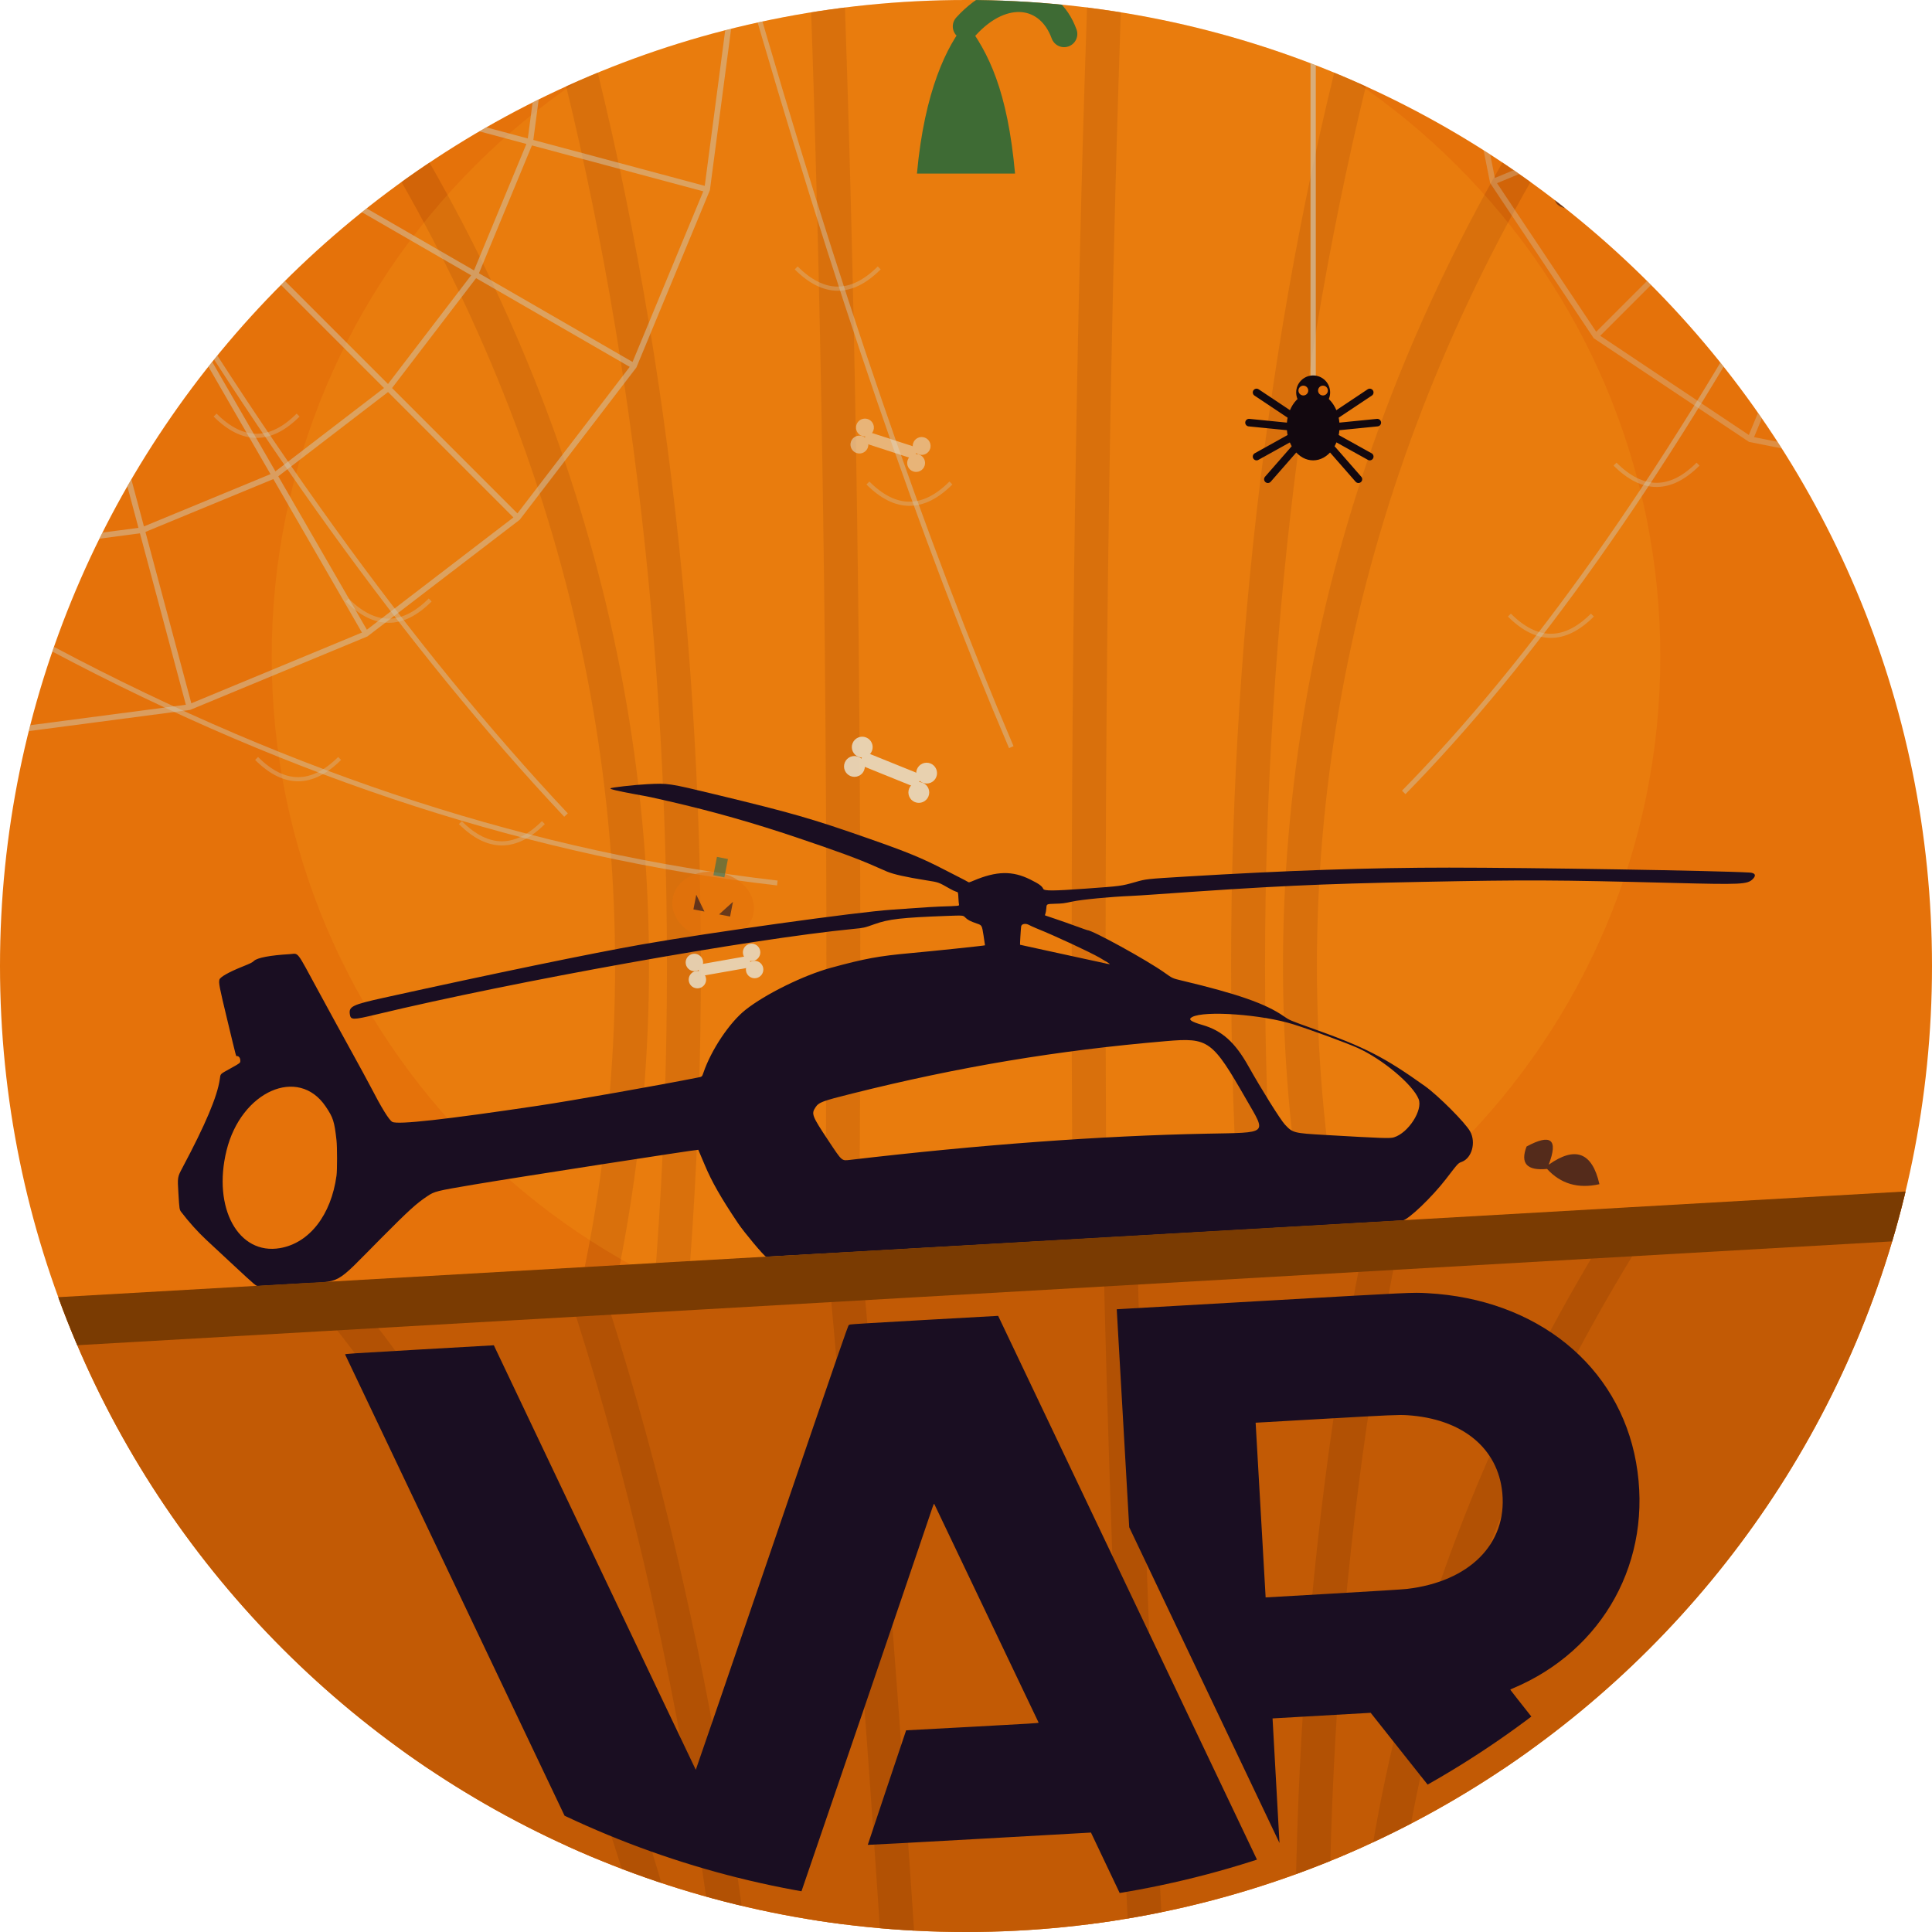
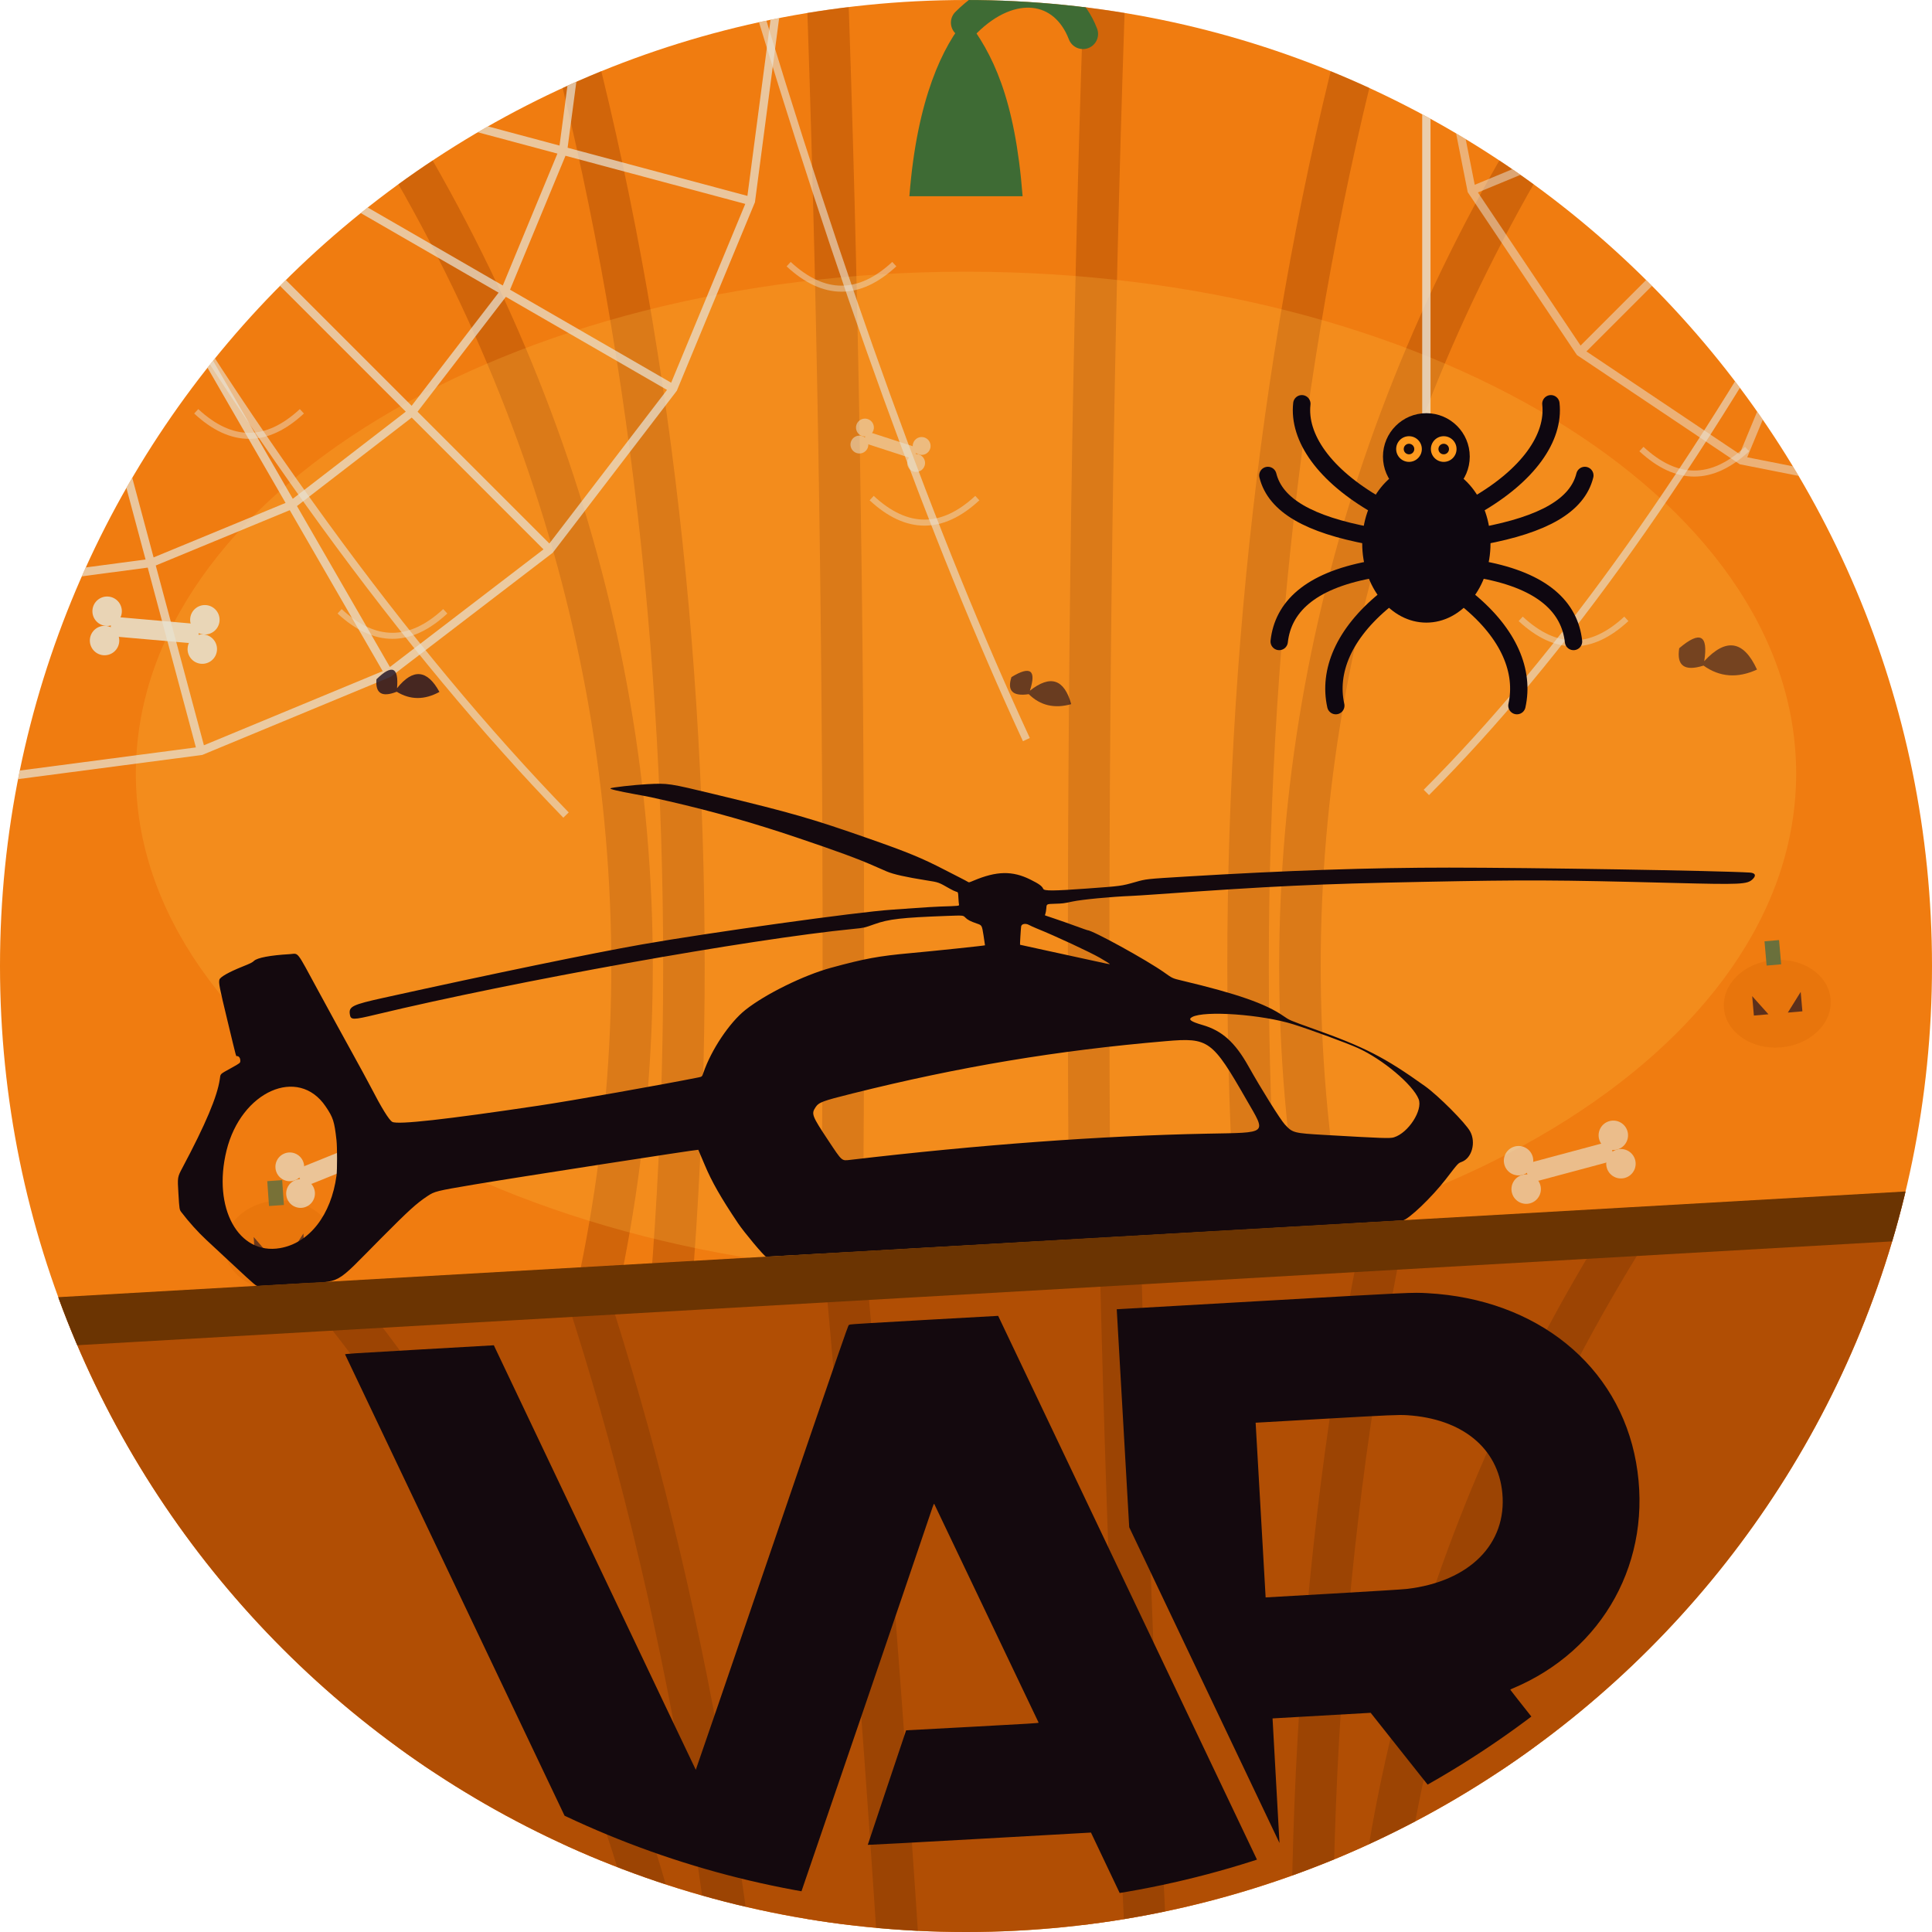
<svg xmlns="http://www.w3.org/2000/svg" viewBox="0 0 512 512" width="512" height="512">
  <defs>
-     <clipPath id="h99">
+     <clipPath id="h101">
      <circle cx="256" cy="256" r="256" />
    </clipPath>
  </defs>
-   <g clip-path="url(#h99)">
-     <circle cx="256" cy="256" r="256" fill="#E5720A" />
-     <path d="M73,-10 C199,154 199,358 73,522" fill="none" stroke="#C25A05" stroke-width="9" opacity=".55" stroke-linecap="round" />
-     <path d="M146,-10 C193,154 193,358 146,522" fill="none" stroke="#C25A05" stroke-width="9" opacity=".55" stroke-linecap="round" />
-     <path d="M219,-10 C225,154 225,358 219,522" fill="none" stroke="#C25A05" stroke-width="9" opacity=".55" stroke-linecap="round" />
-     <path d="M293,-10 C287,154 287,358 293,522" fill="none" stroke="#C25A05" stroke-width="9" opacity=".55" stroke-linecap="round" />
-     <path d="M366,-10 C319,154 319,358 366,522" fill="none" stroke="#C25A05" stroke-width="9" opacity=".55" stroke-linecap="round" />
-     <path d="M439,-10 C313,154 313,358 439,522" fill="none" stroke="#C25A05" stroke-width="9" opacity=".55" stroke-linecap="round" />
-     <circle cx="256" cy="174" r="184" fill="#FFB020" opacity=".16" />
-     <g transform="translate(256,20)">
-       <path d="M-13,26 C-11,4 -5,-8 0,-14 C6,-6 11,4 13,26 Z" fill="#3E6B34" />
-       <path d="M0,-13 C10,-24 22,-22 26,-11" fill="none" stroke="#3E6B34" stroke-width="7" stroke-linecap="round" />
+   <g clip-path="url(#h101)">
+     <circle cx="256" cy="256" r="256" fill="#F07C10" />
+     <path d="M73,-10 C199,154 199,358 73,522" fill="none" stroke="#B14E04" stroke-width="11" opacity=".5" stroke-linecap="round" />
+     <path d="M146,-10 C193,154 193,358 146,522" fill="none" stroke="#B14E04" stroke-width="11" opacity=".5" stroke-linecap="round" />
+     <path d="M219,-10 C225,154 225,358 219,522" fill="none" stroke="#B14E04" stroke-width="11" opacity=".5" stroke-linecap="round" />
+     <path d="M293,-10 C287,154 287,358 293,522" fill="none" stroke="#B14E04" stroke-width="11" opacity=".5" stroke-linecap="round" />
+     <path d="M366,-10 C319,154 319,358 366,522" fill="none" stroke="#B14E04" stroke-width="11" opacity=".5" stroke-linecap="round" />
+     <path d="M439,-10 C313,154 313,358 439,522" fill="none" stroke="#B14E04" stroke-width="11" opacity=".5" stroke-linecap="round" />
+     <ellipse cx="256" cy="205" rx="220" ry="133" fill="#FFC24A" opacity=".22" />
+     <g transform="translate(256,22)">
+       <path d="M-15,30 C-13,4 -6,-10 0,-17 C7,-8 13,4 15,30 Z" fill="#3E6B34" />
+       <path d="M0,-16 C12,-28 26,-26 31,-13" fill="none" stroke="#3E6B34" stroke-width="8" stroke-linecap="round" />
    </g>
    <defs>
-       <clipPath id="o96">
+       <clipPath id="o98">
        <rect x="-512" y="-512" width="1536" height="842" transform="rotate(-3.275 256 256)" />
      </clipPath>
    </defs>
-     <g clip-path="url(#o96)">
-       <g stroke="#CFC7B4" stroke-width="1.5" fill="none" opacity=".5">
-         <path d="M0,0 L194.0,0.0 M0,0 L187.4,50.2 M0,0 L168.0,97.0 M0,0 L137.2,137.2 M0,0 L97.0,168.0 M0,0 L50.2,187.4 M0,0 L0.0,194.0 M48.5,0.0 L46.8,12.6 L42.0,24.2 L34.3,34.3 L24.3,42.0 L12.6,46.8 L0.0,48.5 M97.0,0.0 L93.7,25.1 L84.0,48.5 L68.6,68.6 L48.5,84.0 L25.1,93.7 L0.0,97.0 M145.5,0.0 L140.5,37.7 L126.0,72.7 L102.9,102.9 L72.8,126.0 L37.7,140.5 L0.0,145.5 M194.0,0.0 L187.4,50.2 L168.0,97.0 L137.2,137.2 L97.0,168.0 L50.2,187.4 L0.0,194.0" />
+     <g clip-path="url(#o98)">
+       <g stroke="#E8E2D4" stroke-width="2.2" fill="none" opacity=".72">
+         <path d="M0,0 L206.0,0.0 M0,0 L199.0,53.3 M0,0 L178.4,103.0 M0,0 L145.7,145.7 M0,0 L103.0,178.4 M0,0 L53.3,199.0 M0,0 L0.0,206.0 M51.5,0.0 L49.7,13.3 L44.6,25.7 L36.4,36.4 L25.8,44.6 L13.3,49.7 L0.0,51.5 M103.0,0.0 L99.5,26.7 L89.2,51.5 L72.8,72.8 L51.5,89.2 L26.7,99.5 L0.0,103.0 M154.5,0.0 L149.2,40.0 L133.8,77.2 L109.2,109.2 L77.3,133.8 L40.0,149.2 L0.0,154.5 M206.0,0.0 L199.0,53.3 L178.4,103.0 L145.7,145.7 L103.0,178.4 L53.3,199.0 L0.0,206.0" />
      </g>
-       <g stroke="#CFC7B4" stroke-width="1.5" fill="none" opacity=".34">
-         <path d="M512,0 L512.0,126.0 M512,0 L463.8,116.4 M512,0 L422.9,89.1 M512,0 L395.6,48.2 M512,0 L386.0,0.0 M512.0,42.0 L495.9,38.8 L482.3,29.7 L473.2,16.1 L470.0,0.0 M512.0,84.0 L479.9,77.6 L452.6,59.4 L434.4,32.1 L428.0,0.0 M512.0,126.0 L463.8,116.4 L422.9,89.1 L395.6,48.2 L386.0,0.0" />
+       <g stroke="#E8E2D4" stroke-width="2.2" fill="none" opacity=".52">
+         <path d="M512,0 L512.0,132.0 M512,0 L461.5,122.0 M512,0 L418.7,93.3 M512,0 L390.0,50.5 M512,0 L380.0,0.0 M512.0,44.0 L495.2,40.7 L480.9,31.1 L471.3,16.8 L468.0,0.0 M512.0,88.0 L478.3,81.3 L449.8,62.2 L430.7,33.7 L424.0,0.0 M512.0,132.0 L461.5,122.0 L418.7,93.3 L390.0,50.5 L380.0,0.0" />
      </g>
-       <path d="M26,44 Q88,150 150,216" fill="none" stroke="#CFC7B4" stroke-width="1.3" opacity=".45" />
-       <path d="M57,110 Q68,121 79,110" fill="none" stroke="#CFC7B4" stroke-width="1.1" opacity=".33" />
-       <path d="M92,159 Q103,170 114,159" fill="none" stroke="#CFC7B4" stroke-width="1.1" opacity=".33" />
-       <path d="M198,-6 Q233,116 268,198" fill="none" stroke="#CFC7B4" stroke-width="1.3" opacity=".45" />
-       <path d="M211,71 Q222,82 233,71" fill="none" stroke="#CFC7B4" stroke-width="1.1" opacity=".33" />
-       <path d="M230,128 Q241,139 252,128" fill="none" stroke="#CFC7B4" stroke-width="1.1" opacity=".33" />
-       <path d="M474,66 Q423,158 372,210" fill="none" stroke="#CFC7B4" stroke-width="1.3" opacity=".45" />
-       <path d="M428,123 Q439,134 450,123" fill="none" stroke="#CFC7B4" stroke-width="1.1" opacity=".33" />
-       <path d="M400,163 Q411,174 422,163" fill="none" stroke="#CFC7B4" stroke-width="1.1" opacity=".33" />
-       <path d="M14,172 Q110,223 206,234" fill="none" stroke="#CFC7B4" stroke-width="1.3" opacity=".45" />
-       <path d="M68,201 Q79,212 90,201" fill="none" stroke="#CFC7B4" stroke-width="1.1" opacity=".33" />
-       <path d="M122,218 Q133,229 144,218" fill="none" stroke="#CFC7B4" stroke-width="1.1" opacity=".33" />
+       <path d="M22,40 Q86,150 150,216" fill="none" stroke="#E8E2D4" stroke-width="2" opacity=".62" />
+       <path d="M52,109 Q66,122 80,109" fill="none" stroke="#E8E2D4" stroke-width="1.6" opacity=".45" />
+       <path d="M90,162 Q104,175 118,162" fill="none" stroke="#E8E2D4" stroke-width="1.6" opacity=".45" />
+       <path d="M198,-8 Q235,116 272,196" fill="none" stroke="#E8E2D4" stroke-width="2" opacity=".62" />
+       <path d="M209,70 Q223,83 237,70" fill="none" stroke="#E8E2D4" stroke-width="1.6" opacity=".45" />
+       <path d="M231,132 Q245,145 259,132" fill="none" stroke="#E8E2D4" stroke-width="1.6" opacity=".45" />
+       <path d="M486,58 Q432,156 378,210" fill="none" stroke="#E8E2D4" stroke-width="2" opacity=".62" />
+       <path d="M435,119 Q449,132 463,119" fill="none" stroke="#E8E2D4" stroke-width="1.6" opacity=".45" />
+       <path d="M403,164 Q417,177 431,164" fill="none" stroke="#E8E2D4" stroke-width="1.6" opacity=".45" />
      <g transform="translate(236,118) scale(0.79) rotate(18)" opacity="0.55">
        <g fill="#E8E2D0">
          <rect x="-9" y="-2" width="18" height="4" rx="2" />
          <circle cx="-10" cy="-3" r="3" />
          <circle cx="-10" cy="3" r="3" />
          <circle cx="10" cy="-3" r="3" />
          <circle cx="10" cy="3" r="3" />
        </g>
      </g>
-       <g transform="translate(236,204) scale(0.92) rotate(22)" opacity="0.83">
+       <g transform="translate(476,10) scale(1.06) rotate(6)" opacity="0.57">
        <g fill="#E8E2D0">
          <rect x="-9" y="-2" width="18" height="4" rx="2" />
          <circle cx="-10" cy="-3" r="3" />
          <circle cx="-10" cy="3" r="3" />
          <circle cx="10" cy="-3" r="3" />
          <circle cx="10" cy="3" r="3" />
        </g>
      </g>
-       <g transform="translate(189,240) scale(0.99) rotate(11)" opacity="0.61">
+       <g transform="translate(74,330) scale(1.32) rotate(-4)" opacity="0.62">
        <ellipse cx="0" cy="0" rx="11" ry="9" fill="#E5720A" />
        <rect x="-1.5" y="-13" width="3" height="5" fill="#2E6B4F" />
        <path d="M-5,-2 l3,4 l-3,0 z M5,-2 l-3,4 l3,0 z" fill="#1A0E22" />
      </g>
-       <g transform="translate(8,29) scale(1.27) rotate(25)" opacity="0.58">
+       <g transform="translate(41,167) scale(1.30) rotate(5)" opacity="0.86">
        <g fill="#E8E2D0">
          <rect x="-9" y="-2" width="18" height="4" rx="2" />
          <circle cx="-10" cy="-3" r="3" />
          <circle cx="-10" cy="3" r="3" />
          <circle cx="10" cy="-3" r="3" />
          <circle cx="10" cy="3" r="3" />
        </g>
      </g>
-       <g transform="translate(192,256) scale(0.77) rotate(-10)" opacity="0.82">
+       <g transform="translate(416,308) scale(1.30) rotate(-15)" opacity="0.64">
        <g fill="#E8E2D0">
          <rect x="-9" y="-2" width="18" height="4" rx="2" />
          <circle cx="-10" cy="-3" r="3" />
          <circle cx="-10" cy="3" r="3" />
          <circle cx="10" cy="-3" r="3" />
          <circle cx="10" cy="3" r="3" />
        </g>
      </g>
-       <g transform="translate(418,309) scale(1.20) rotate(21)" opacity="0.71">
-         <path d="M-12,0 q6,-7 6,2 q6,-9 12,0 q-6,4 -12,1 q-6,3 -6,-3 z" fill="#1A0E22" />
+       <g transform="translate(471,266) scale(1.29) rotate(-5)" opacity="0.69">
+         <ellipse cx="0" cy="0" rx="11" ry="9" fill="#E5720A" />
+         <rect x="-1.5" y="-13" width="3" height="5" fill="#2E6B4F" />
+         <path d="M-5,-2 l3,4 l-3,0 z M5,-2 l-3,4 l3,0 z" fill="#1A0E22" />
      </g>
-       <g transform="translate(427,54) scale(1.28) rotate(19)" opacity="0.57">
-         <path d="M-12,0 q6,-7 6,2 q6,-9 12,0 q-6,4 -12,1 q-6,3 -6,-3 z" fill="#1A0E22" />
-       </g>
-       <g transform="translate(447,31) scale(0.85) rotate(12)" opacity="0.89">
+       <g transform="translate(90,308) scale(1.27) rotate(-22)" opacity="0.70">
        <g fill="#E8E2D0">
          <rect x="-9" y="-2" width="18" height="4" rx="2" />
          <circle cx="-10" cy="-3" r="3" />
          <circle cx="-10" cy="3" r="3" />
          <circle cx="10" cy="-3" r="3" />
          <circle cx="10" cy="3" r="3" />
        </g>
      </g>
-       <g transform="translate(-18,263) scale(0.83) rotate(18)" opacity="0.68">
-         <ellipse cx="0" cy="0" rx="11" ry="9" fill="#E5720A" />
-         <rect x="-1.5" y="-13" width="3" height="5" fill="#2E6B4F" />
-         <path d="M-5,-2 l3,4 l-3,0 z M5,-2 l-3,4 l3,0 z" fill="#1A0E22" />
+       <g transform="translate(111,181) scale(0.94) rotate(5)" opacity="0.80">
+         <path d="M-12,0 q6,-7 6,2 q6,-9 12,0 q-6,4 -12,1 q-6,3 -6,-3 z" fill="#1A0E22" />
      </g>
-       <g transform="translate(54,320) scale(1.03) rotate(4)" opacity="0.77">
-         <ellipse cx="0" cy="0" rx="11" ry="9" fill="#E5720A" />
-         <rect x="-1.5" y="-13" width="3" height="5" fill="#2E6B4F" />
-         <path d="M-5,-2 l3,4 l-3,0 z M5,-2 l-3,4 l3,0 z" fill="#1A0E22" />
+       <g transform="translate(314,316) scale(1.01) rotate(3)" opacity="0.63">
+         <path d="M-12,0 q6,-7 6,2 q6,-9 12,0 q-6,4 -12,1 q-6,3 -6,-3 z" fill="#1A0E22" />
      </g>
-       <g transform="translate(348,0)">
-         <line x1="0" y1="0" x2="0" y2="104" stroke="#CFC7B4" stroke-width="1.4" opacity=".65" />
-         <g transform="translate(0,113)">
-           <ellipse cx="0" cy="0" rx="7" ry="9" fill="#12080F" />
-           <circle cx="0" cy="-9" r="4.5" fill="#12080F" />
-           <g stroke="#12080F" stroke-width="2" stroke-linecap="round" fill="none">
-             <path d="M-6,-3 L-15,-9 M-7,0 L-17,-1 M-6,3 L-15,8 M-5,6 L-12,14" />
-             <path d="M6,-3 L15,-9 M7,0 L17,-1 M6,3 L15,8 M5,6 L12,14" />
+       <g transform="translate(279,183) scale(0.96) rotate(18)" opacity="0.64">
+         <path d="M-12,0 q6,-7 6,2 q6,-9 12,0 q-6,4 -12,1 q-6,3 -6,-3 z" fill="#1A0E22" />
+       </g>
+       <g transform="translate(459,174) scale(1.18) rotate(9)" opacity="0.58">
+         <path d="M-12,0 q6,-7 6,2 q6,-9 12,0 q-6,4 -12,1 q-6,3 -6,-3 z" fill="#1A0E22" />
+       </g>
+       <g transform="translate(146,-9) scale(1.26) rotate(-1)" opacity="0.84">
+         <path d="M-12,0 q6,-7 6,2 q6,-9 12,0 q-6,4 -12,1 q-6,3 -6,-3 z" fill="#1A0E22" />
+       </g>
+       <g transform="translate(378,0)">
+         <g>
+           <line x1="0" y1="0" x2="0" y2="118" stroke="#E8E2D4" stroke-width="2.2" opacity=".8" />
+           <g transform="translate(0,140)">
+             <ellipse cx="0" cy="4" rx="17" ry="21" fill="#0E0710" />
+             <circle cx="0" cy="-19" r="11.5" fill="#0E0710" />
+             <g stroke="#0E0710" stroke-width="4.6" stroke-linecap="round" fill="none">
+               <path d="M-13,-6 C-27,-14 -34,-24 -33,-33" />
+               <path d="M-15,2 C-31,-1 -40,-6 -42,-14" />
+               <path d="M-15,11 C-31,14 -38,21 -39,30" />
+               <path d="M-11,19 C-22,28 -26,38 -24,47" />
+               <path d="M13,-6 C27,-14 34,-24 33,-33" />
+               <path d="M15,2 C31,-1 40,-6 42,-14" />
+               <path d="M15,11 C31,14 38,21 39,30" />
+               <path d="M11,19 C22,28 26,38 24,47" />
+             </g>
+             <circle cx="-4.6" cy="-21" r="3.4" fill="#FF9A1E" />
+             <circle cx="4.6" cy="-21" r="3.4" fill="#FF9A1E" />
+             <circle cx="-4.6" cy="-21" r="1.4" fill="#14090E" />
+             <circle cx="4.6" cy="-21" r="1.4" fill="#14090E" />
          </g>
-           <circle cx="-2.6" cy="-9.5" r="1.3" fill="#E5720A" />
-           <circle cx="2.6" cy="-9.5" r="1.3" fill="#E5720A" />
        </g>
      </g>
    </g>
    <defs>
-       <clipPath id="f97">
+       <clipPath id="f99">
        <rect x="-512" y="330" width="1536" height="1024" transform="rotate(-3.275 256 256)" />
      </clipPath>
    </defs>
-     <g clip-path="url(#f97)">
+     <g clip-path="url(#f99)">
      <g transform="rotate(-3.275 256 256)">
        <g transform="translate(0,330)">
-           <rect x="-512" y="0" width="1536" height="1024" fill="#C25A05" />
-           <path d="M73,-10 C199,154 199,358 73,522" fill="none" stroke="#9E4703" stroke-width="9" opacity=".45" stroke-linecap="round" />
-           <path d="M146,-10 C193,154 193,358 146,522" fill="none" stroke="#9E4703" stroke-width="9" opacity=".45" stroke-linecap="round" />
-           <path d="M219,-10 C225,154 225,358 219,522" fill="none" stroke="#9E4703" stroke-width="9" opacity=".45" stroke-linecap="round" />
-           <path d="M293,-10 C287,154 287,358 293,522" fill="none" stroke="#9E4703" stroke-width="9" opacity=".45" stroke-linecap="round" />
-           <path d="M366,-10 C319,154 319,358 366,522" fill="none" stroke="#9E4703" stroke-width="9" opacity=".45" stroke-linecap="round" />
-           <path d="M439,-10 C313,154 313,358 439,522" fill="none" stroke="#9E4703" stroke-width="9" opacity=".45" stroke-linecap="round" />
+           <rect x="-512" y="0" width="1536" height="1024" fill="#B14E04" />
+           <path d="M73,-10 C199,154 199,358 73,522" fill="none" stroke="#7E3603" stroke-width="11" opacity=".42" stroke-linecap="round" />
+           <path d="M146,-10 C193,154 193,358 146,522" fill="none" stroke="#7E3603" stroke-width="11" opacity=".42" stroke-linecap="round" />
+           <path d="M219,-10 C225,154 225,358 219,522" fill="none" stroke="#7E3603" stroke-width="11" opacity=".42" stroke-linecap="round" />
+           <path d="M293,-10 C287,154 287,358 293,522" fill="none" stroke="#7E3603" stroke-width="11" opacity=".42" stroke-linecap="round" />
+           <path d="M366,-10 C319,154 319,358 366,522" fill="none" stroke="#7E3603" stroke-width="11" opacity=".42" stroke-linecap="round" />
+           <path d="M439,-10 C313,154 313,358 439,522" fill="none" stroke="#7E3603" stroke-width="11" opacity=".42" stroke-linecap="round" />
        </g>
      </g>
    </g>
-     <g fill="#1A0E22" transform="translate(47.00,207.72) scale(0.418)">
+     <g fill="#14090E" transform="translate(47.00,207.72) scale(0.418)">
      <path d="M35.7 305.27C27.86 297.99 20 290.67 18.23 289.02C12.94 284.07 7.26 277.76 2.59 271.63C1.3 269.94 1.3 269.94 0.67 259.67C0.04 249.4 0.04 249.4 3.21 243.43C17.85 215.93 25.31 198.26 26.9 187.33C27.45 183.58 26.65 184.36 34.25 180.13C39.92 176.97 39.91 176.98 39.91 175.49C39.91 173.85 39.02 172.61 37.83 172.6C37.11 172.6 37.81 175.22 31.69 149.81C26.64 128.87 26.11 126.2 26.67 124.15C27.12 122.49 32.62 119.37 41.13 115.95C46.53 113.78 47.49 113.3 48.58 112.26C50.67 110.26 58.97 108.69 71.24 107.99C77.19 107.64 74.98 104.81 89.29 131.15C96.15 143.79 105.73 161.29 110.57 170.04C115.41 178.79 120.75 188.62 122.44 191.88C129.48 205.52 134.23 213.21 136.29 214.34C139.72 216.22 170.18 212.83 229.23 204.01C250.02 200.91 306.75 190.88 330.23 186.17C332.66 185.68 332.66 185.68 333.54 183.12C338.5 168.63 350.1 151.3 360.17 143.32C372.8 133.3 397.13 121.34 414.41 116.63C435.84 110.79 444.66 109.17 464.81 107.34C479.81 105.98 511.76 102.62 512.05 102.38C512.08 102.36 511.65 99.49 511.1 96.01C510.1 89.68 510.1 89.68 506.87 88.58C502.65 87.13 501 86.26 499.45 84.67C498.18 83.37 498.18 83.37 487.88 83.75C459.05 84.82 451.08 85.73 441.9 89.01C435.4 91.33 435.45 91.31 428.8 91.97C362.81 98.45 214.12 125.11 126.21 146.21C111.13 149.83 109.91 149.82 109.35 146.09C108.62 141.18 110.96 140.04 130.7 135.68C199.78 120.43 262.82 107.4 294.63 101.81C336.98 94.36 431.41 81.22 452.54 79.84C455.13 79.67 462.05 79.18 467.91 78.75C473.77 78.33 480.74 77.91 483.41 77.82C496.02 77.41 495.76 77.44 495.55 76.49C495.44 76.03 495.28 74.08 495.18 72.17C495.01 68.69 495.01 68.69 493.75 68.38C493.06 68.2 491.24 67.34 489.71 66.47C482.4 62.32 482.87 62.48 475.05 61.23C461.69 59.09 454.17 57.41 449.82 55.59C448.42 55 444.91 53.47 442.02 52.19C431.61 47.57 418.28 42.66 392.8 34.08C364.87 24.67 339.59 17.5 311.76 11.09C299.95 8.37 299.99 8.38 290.21 6.6C279.38 4.63 274.04 3.36 274.55 2.87C275.14 2.3 289.73 0.65 297.88 0.23C311.16 -0.46 311.55 -0.4 341.15 6.74C389.7 18.46 402.15 22.04 437.97 34.58C462.99 43.33 472.02 47.05 486.52 54.55C489.7 56.2 494.13 58.47 496.36 59.59C498.58 60.72 500.74 61.86 501.14 62.13C501.87 62.62 501.89 62.62 504.82 61.38C519.4 55.23 529.43 55.03 540.79 60.69C546.35 63.46 548.17 64.78 548.98 66.6C549.58 67.97 555.31 67.94 575.92 66.45C598.39 64.83 598.39 64.83 607.34 62.29C614.29 60.32 614.14 60.33 639.56 58.79C703.41 54.93 756.26 53.13 806.36 53.13C858.12 53.13 977.54 55.09 996.82 56.26C1000.43 56.48 1001.17 58.14 998.71 60.49C995.29 63.76 991.43 63.94 948.73 62.85C873.08 60.91 856.08 60.83 788.97 62.17C722.22 63.5 694.67 64.8 620.01 70.11C613.86 70.55 607 70.98 604.77 71.07C591.89 71.59 573.5 73.35 567.47 74.64C561.97 75.82 561.32 75.9 556.36 76.04C551.11 76.19 551.11 76.19 550.94 78.75C550.84 80.16 550.57 81.77 550.34 82.33C550.01 83.11 549.99 83.38 550.24 83.47C550.42 83.53 553.42 84.55 556.9 85.72C560.39 86.9 566.25 88.96 569.93 90.32C573.61 91.67 576.74 92.77 576.89 92.77C580.14 92.77 614.7 111.79 625.81 119.69C630.93 123.34 630.93 123.34 636.87 124.75C672.02 133.12 689.95 139.38 701.29 147.24C705.18 149.93 705.18 149.93 720.24 155.31C752.95 166.98 765.35 173.35 790.99 191.66C799.5 197.73 816.67 214.97 819.64 220.42C823.42 227.36 820.75 237.21 814.42 239.63C811.9 240.59 812.26 240.2 804.25 250.61C795.46 262.02 780.6 276.24 776.87 276.82C775.66 277 373.53 299.94 373.25 299.84C371.87 299.33 359.32 284.34 355.46 278.59C344.66 262.51 338.75 252.16 334.39 241.69C332.21 236.45 330.36 232.1 330.28 232.02C329.97 231.71 213.68 249.73 187.97 254.08C164.08 258.12 163.13 258.35 158.5 261.43C151.54 266.06 146.73 270.44 129.11 288.18C98.73 318.77 105.03 315.29 77.25 316.85C63.91 317.61 52.31 318.29 51.48 318.37C49.96 318.52 49.96 318.52 35.7 305.27ZM65.16 294.35C83.73 291.12 97.51 273.39 100.91 248.38C101.38 244.97 101.37 230.17 100.9 226C99.56 213.99 98.8 211.61 94.02 204.55C76.64 178.83 40.43 194.92 31.18 232.47C22.2 268.91 38.7 298.96 65.16 294.35ZM426.51 238.42C508.82 228.76 585.47 223.14 652.64 221.81C692.24 221.03 690.56 222.48 677.71 200.11C656.08 162.43 653.86 160.82 626.75 163.14C557.73 169.02 495.94 179.34 427.86 196.36C408.78 201.13 406.7 201.91 404.56 205.13C401.84 209.25 402.31 210.47 412.79 226.27C421.54 239.45 421.09 239.05 426.51 238.42ZM771.34 224.12C780.47 221.3 789.76 206.88 786.96 199.86C783.31 190.7 764.16 174.62 748.38 167.48C741.64 164.43 718.63 155.97 707.64 152.51C687.74 146.23 651.12 143.59 643.34 147.88C640.63 149.37 642.43 150.74 649.96 152.91C662.3 156.47 670.56 163.87 679.03 178.98C687.23 193.6 699.29 212.89 702.16 215.99C707.1 221.32 707.66 221.47 727.59 222.62C764.71 224.76 768.81 224.9 771.34 224.12ZM591.15 114.24C591.15 114.08 588 112.11 584.82 110.28C578.3 106.55 556.35 96.34 545.07 91.8C543.08 91 540.82 89.97 540.03 89.52C537.82 88.26 535.19 88.74 534.96 90.44C534.72 92.22 534.14 101.92 534.27 102.04C534.33 102.09 541.55 103.67 550.3 105.55C559.05 107.43 571.61 110.17 578.21 111.63C589.8 114.19 591.15 114.47 591.15 114.24Z" fill-rule="evenodd" />
    </g>
    <g transform="translate(256,330) rotate(-3.275)">
-       <rect x="-614.4" y="0" width="1228.8" height="13" fill="#7A3B02" />
+       <rect x="-614.4" y="0" width="1228.8" height="13" fill="#6B3402" />
    </g>
    <g transform="rotate(-3.275 256 256)">
      <defs>
-         <clipPath id="wc98">
+         <clipPath id="wc100">
          <circle cx="256" cy="256" r="249.00" />
        </clipPath>
      </defs>
-       <g clip-path="url(#wc98)">
-         <g fill="#1A0E22" transform="translate(85.82,349.00) scale(0.34037)">
+       <g clip-path="url(#wc100)">
+         <g fill="#14090E" transform="translate(85.82,349.00) scale(0.34037)">
          <path d="M289.74 479.69C249.1 462.82 211.02 441.92 174.82 416.64C167.25 411.34 167.25 411.34 166.37 409.23C162.93 400.93 0.18 1.51 0.07 1.11C-0.06 0.62 2.84 0.59 58.01 0.59L116.09 0.59L185.06 170.03C222.99 263.22 254.1 339.51 254.19 339.56C254.28 339.61 285.4 263.37 323.34 170.12C384.28 20.39 392.41 0.59 392.96 0.59C393.29 0.59 393.7 0.46 393.87 0.29C394.06 0.1 413.57 0.02 451.79 0.07L509.42 0.15L544.76 86.85C564.2 134.53 608.31 242.75 642.78 327.34C677.26 411.92 705.52 481.23 705.59 481.35C705.67 481.47 679.54 481.57 647.54 481.57L589.35 481.57L573.97 443.75L558.58 405.93L471.57 405.85C423.71 405.81 384.55 405.68 384.54 405.56C384.54 405.44 392.39 385.74 402 361.78L419.45 318.23L471.2 318.41C515.7 318.56 522.93 318.53 522.79 318.17C522.7 317.94 506.67 278.74 487.17 231.05C467.67 183.37 451.59 144.02 451.43 143.62C451.18 142.97 450.83 143.66 448.49 149.51C443.95 160.87 401.02 266.69 388.38 297.7C381.77 313.92 368.25 347.1 358.35 371.42C348.45 395.75 334.26 430.59 326.81 448.84L313.26 482.01L304.45 482.08C295.64 482.14 295.64 482.14 289.74 479.69ZM816.71 375.56L781.33 325.28L743.07 325.27L704.81 325.27L704.73 373.84L704.66 422.41L653.27 296.34L601.89 170.27L601.89 85.28L601.89 0.29L714.76 0.3C833.83 0.3 832.21 0.29 844 1.6C928.95 11.07 989.75 66.44 998.79 142.58C1007.87 219.03 965.21 287.28 892.44 312.78C891.58 313.08 890.89 313.43 890.89 313.56C890.89 313.69 899.25 325.68 909.48 340.21C925.33 362.72 928.01 366.68 927.69 367.07C925.15 370.14 900.18 391.1 887.5 400.82C876.27 409.42 854.38 424.97 852.46 425.7C852.24 425.79 838.37 406.35 816.71 375.56ZM814.95 230.6C864.01 227.69 894.92 200 893.44 160.28C892.13 125.15 865.53 100.73 822.91 95.56C816.39 94.77 809.35 94.67 758.26 94.67L704.81 94.66L704.81 162.78L704.81 230.91L757.37 230.9C789.22 230.9 811.91 230.78 814.95 230.6Z" fill-rule="evenodd" />
        </g>
      </g>
    </g>
  </g>
</svg>
